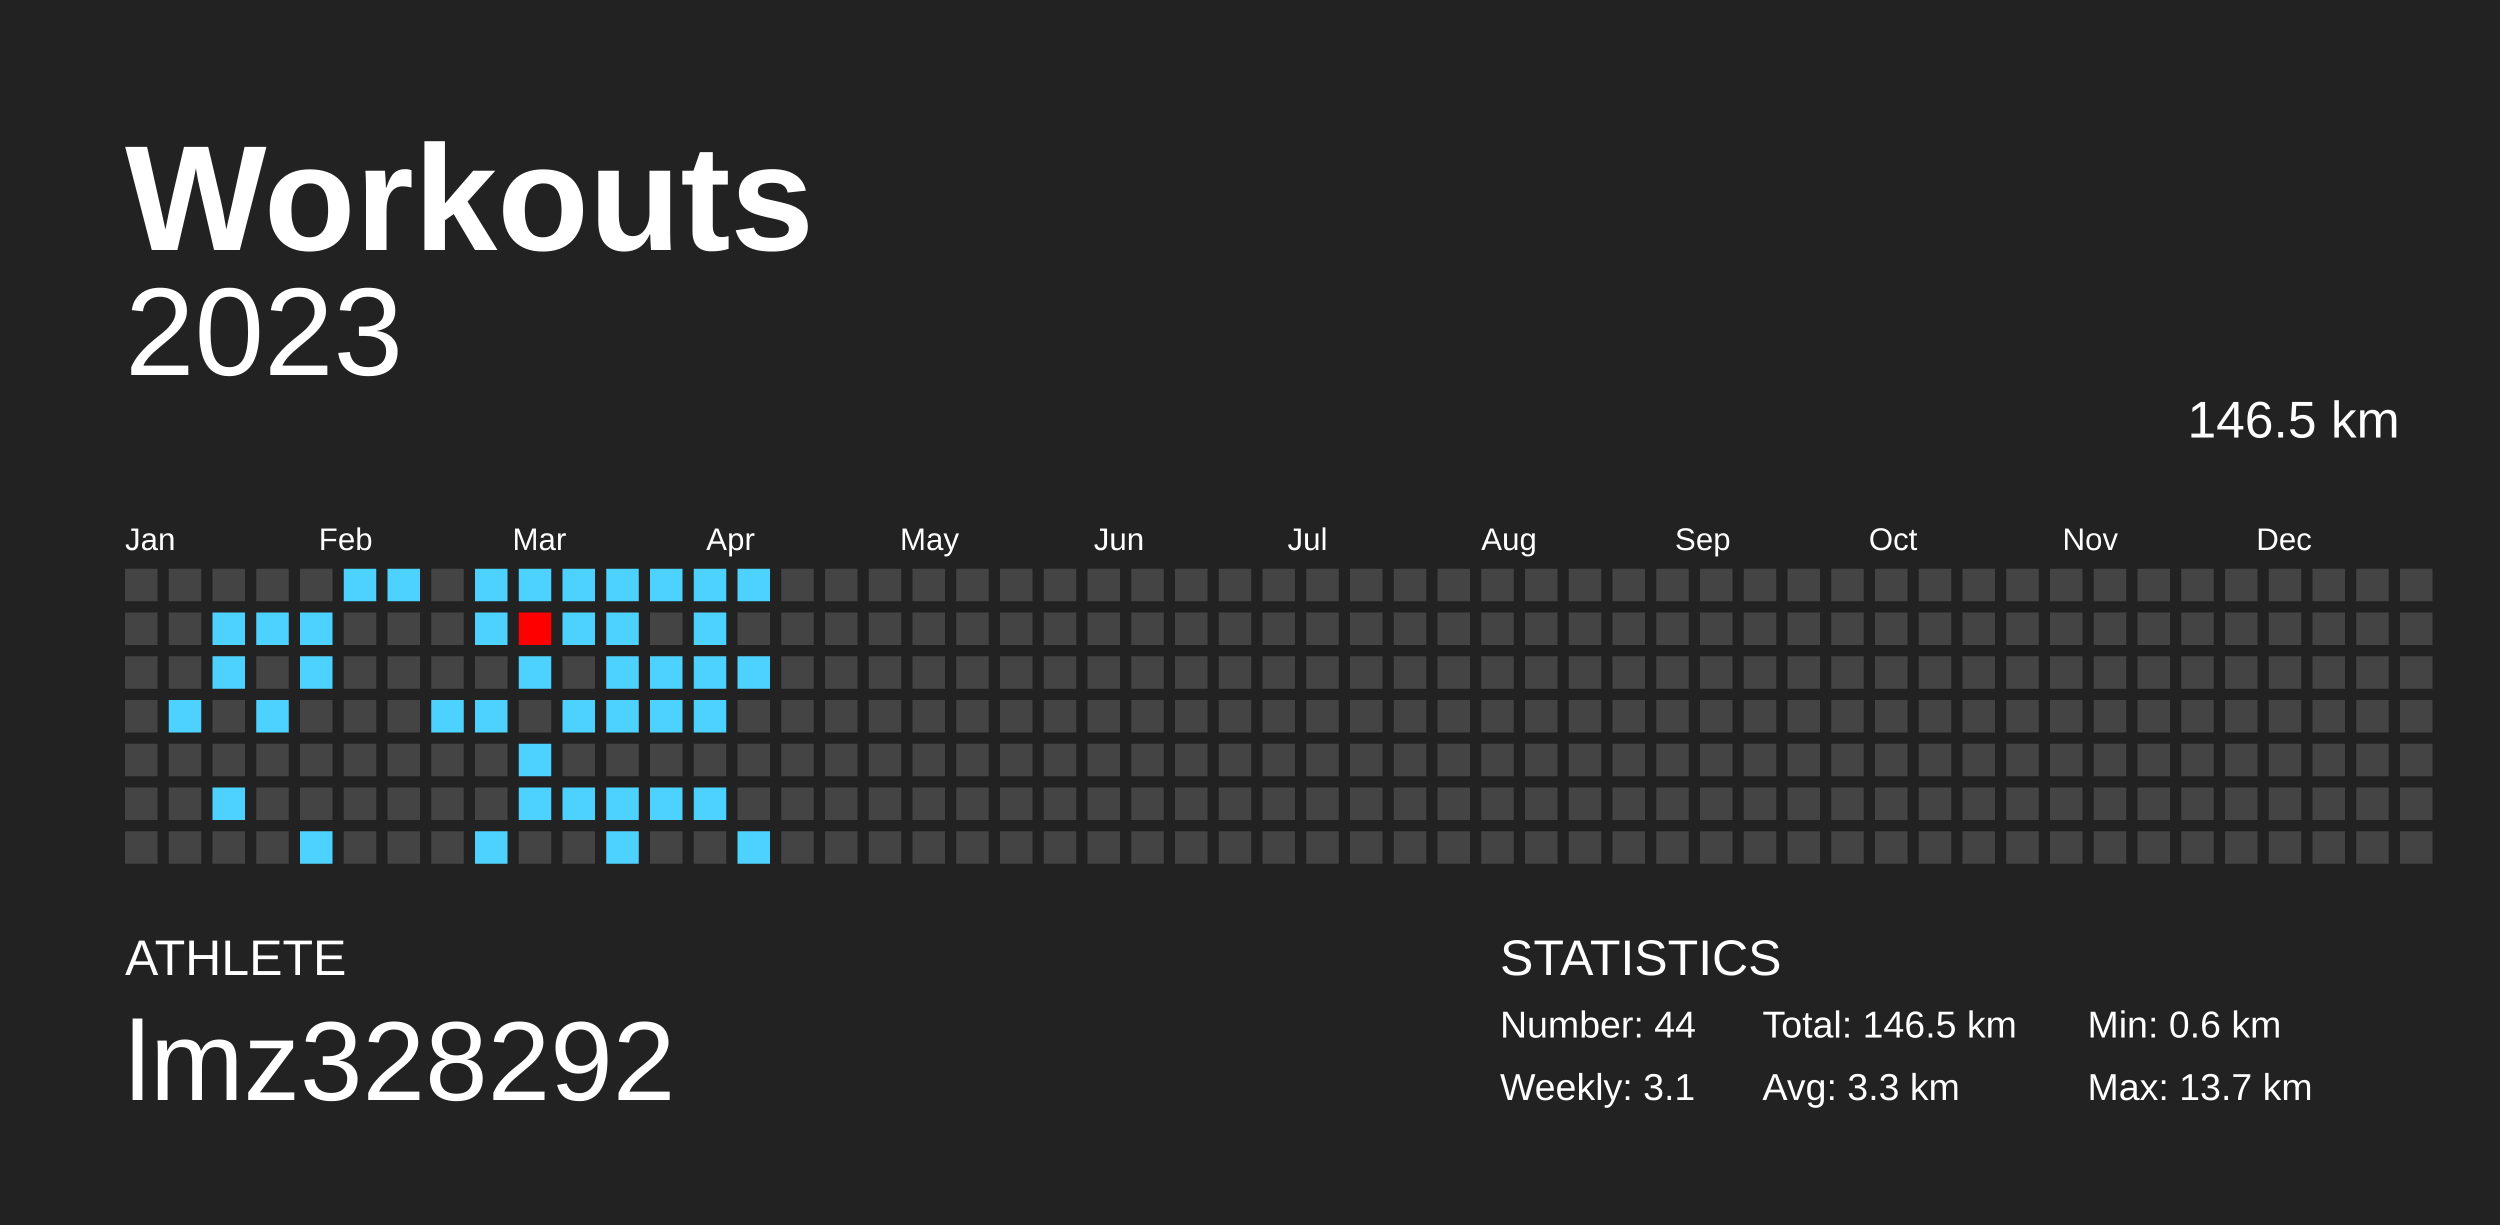
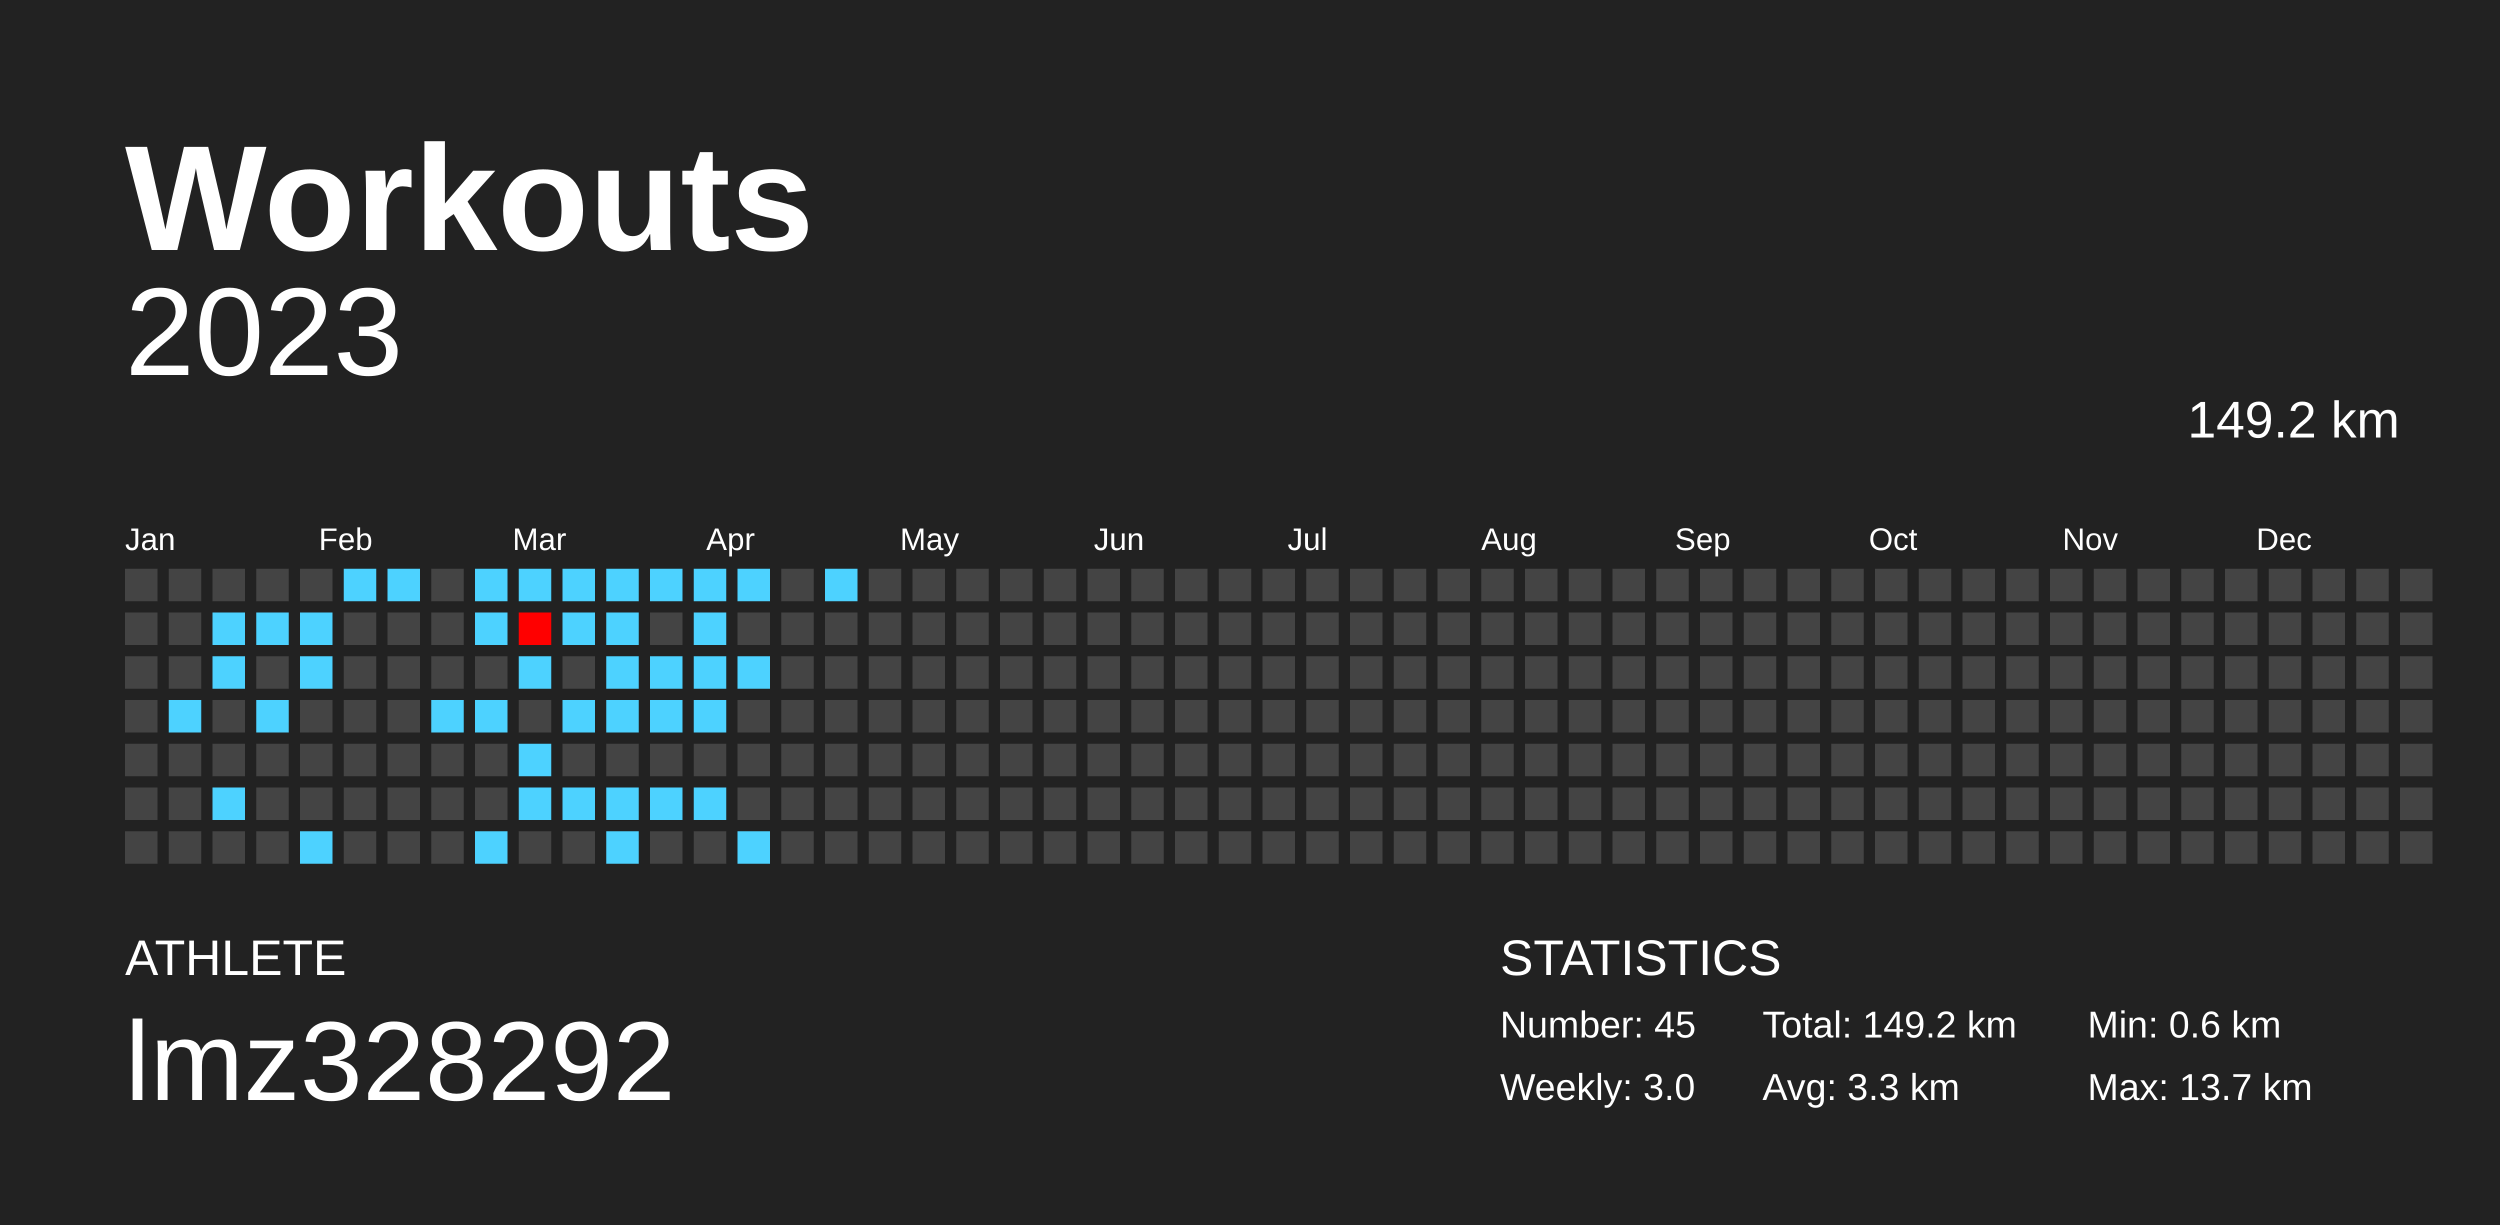
<svg xmlns="http://www.w3.org/2000/svg" baseProfile="full" height="98mm" version="1.1" viewBox="0,0,200,98" width="200mm">
  <defs />
  <rect fill="#222222" height="98" width="200" x="0" y="0" />
  <text fill="#FFFFFF" style="font-size:12px; font-family:Arial; font-weight:bold;" x="10" y="20">Workouts</text>
  <text fill="#FFFFFF" style="font-size:4px; font-family:Arial" x="10" y="78">ATHLETE</text>
  <text fill="#FFFFFF" style="font-size:9px; font-family:Arial" x="10" y="88">lmz328292</text>
  <text fill="#FFFFFF" style="font-size:4px; font-family:Arial" x="120" y="78">STATISTICS</text>
-   <text fill="#FFFFFF" style="font-size:3px; font-family:Arial" x="120" y="83">Number: 44</text>
-   <text fill="#FFFFFF" style="font-size:3px; font-family:Arial" x="120" y="88">Weekly: 3.1</text>
-   <text fill="#FFFFFF" style="font-size:3px; font-family:Arial" x="141" y="83">Total: 146.5 km</text>
+   <text fill="#FFFFFF" style="font-size:3px; font-family:Arial" x="120" y="83">Number: 45</text>
+   <text fill="#FFFFFF" style="font-size:3px; font-family:Arial" x="120" y="88">Weekly: 3.0</text>
+   <text fill="#FFFFFF" style="font-size:3px; font-family:Arial" x="141" y="83">Total: 149.2 km</text>
  <text fill="#FFFFFF" style="font-size:3px; font-family:Arial" x="141" y="88">Avg: 3.3 km</text>
  <text fill="#FFFFFF" style="font-size:3px; font-family:Arial" x="167" y="83">Min: 0.6 km</text>
  <text fill="#FFFFFF" style="font-size:3px; font-family:Arial" x="167" y="88">Max: 13.7 km</text>
  <text alignment-baseline="hanging" fill="#FFFFFF" style="font-size:10.0px; font-family:Arial;" x="10" y="30">2023</text>
-   <text alignment-baseline="hanging" fill="#FFFFFF" style="font-size:4.125px; font-family:Arial;" x="175" y="35">146.5 km</text>
+   <text alignment-baseline="hanging" fill="#FFFFFF" style="font-size:4.125px; font-family:Arial;" x="175" y="35">149.2 km</text>
  <text fill="#FFFFFF" style="font-size:2.5px; font-family:Arial" x="10.0" y="44">Jan</text>
  <text fill="#FFFFFF" style="font-size:2.5px; font-family:Arial" x="25.5" y="44">Feb</text>
  <text fill="#FFFFFF" style="font-size:2.5px; font-family:Arial" x="41.0" y="44">Mar</text>
  <text fill="#FFFFFF" style="font-size:2.5px; font-family:Arial" x="56.5" y="44">Apr</text>
  <text fill="#FFFFFF" style="font-size:2.5px; font-family:Arial" x="72.0" y="44">May</text>
  <text fill="#FFFFFF" style="font-size:2.5px; font-family:Arial" x="87.5" y="44">Jun</text>
  <text fill="#FFFFFF" style="font-size:2.5px; font-family:Arial" x="103.0" y="44">Jul</text>
  <text fill="#FFFFFF" style="font-size:2.5px; font-family:Arial" x="118.5" y="44">Aug</text>
  <text fill="#FFFFFF" style="font-size:2.5px; font-family:Arial" x="134.0" y="44">Sep</text>
  <text fill="#FFFFFF" style="font-size:2.5px; font-family:Arial" x="149.5" y="44">Oct</text>
  <text fill="#FFFFFF" style="font-size:2.5px; font-family:Arial" x="165.0" y="44">Nov</text>
  <text fill="#FFFFFF" style="font-size:2.5px; font-family:Arial" x="180.5" y="44">Dec</text>
  <rect fill="#444444" height="2.6" width="2.6" x="10.0" y="45.5" />
  <rect fill="#444444" height="2.6" width="2.6" x="10.0" y="49.0" />
  <rect fill="#444444" height="2.6" width="2.6" x="10.0" y="52.5" />
  <rect fill="#444444" height="2.6" width="2.6" x="10.0" y="56.0" />
  <rect fill="#444444" height="2.6" width="2.6" x="10.0" y="59.5" />
  <rect fill="#444444" height="2.6" width="2.6" x="10.0" y="63.0" />
  <rect fill="#444444" height="2.6" width="2.6" x="10.0" y="66.5" />
  <rect fill="#444444" height="2.6" width="2.6" x="13.5" y="45.5" />
  <rect fill="#444444" height="2.6" width="2.6" x="13.5" y="49.0" />
  <rect fill="#444444" height="2.6" width="2.6" x="13.5" y="52.5" />
  <rect fill="#4dd2ff" height="2.6" width="2.6" x="13.5" y="56.0" />
  <rect fill="#444444" height="2.6" width="2.6" x="13.5" y="59.5" />
  <rect fill="#444444" height="2.6" width="2.6" x="13.5" y="63.0" />
  <rect fill="#444444" height="2.6" width="2.6" x="13.5" y="66.5" />
  <rect fill="#444444" height="2.6" width="2.6" x="17.0" y="45.5" />
  <rect fill="#4dd2ff" height="2.6" width="2.6" x="17.0" y="49.0" />
  <rect fill="#4dd2ff" height="2.6" width="2.6" x="17.0" y="52.5" />
  <rect fill="#444444" height="2.6" width="2.6" x="17.0" y="56.0" />
  <rect fill="#444444" height="2.6" width="2.6" x="17.0" y="59.5" />
  <rect fill="#4dd2ff" height="2.6" width="2.6" x="17.0" y="63.0" />
  <rect fill="#444444" height="2.6" width="2.6" x="17.0" y="66.5" />
  <rect fill="#444444" height="2.6" width="2.6" x="20.5" y="45.5" />
  <rect fill="#4dd2ff" height="2.6" width="2.6" x="20.5" y="49.0" />
  <rect fill="#444444" height="2.6" width="2.6" x="20.5" y="52.5" />
  <rect fill="#4dd2ff" height="2.6" width="2.6" x="20.5" y="56.0" />
  <rect fill="#444444" height="2.6" width="2.6" x="20.5" y="59.5" />
  <rect fill="#444444" height="2.6" width="2.6" x="20.5" y="63.0" />
  <rect fill="#444444" height="2.6" width="2.6" x="20.5" y="66.5" />
  <rect fill="#444444" height="2.6" width="2.6" x="24.0" y="45.5" />
  <rect fill="#4dd2ff" height="2.6" width="2.6" x="24.0" y="49.0" />
  <rect fill="#4dd2ff" height="2.6" width="2.6" x="24.0" y="52.5" />
  <rect fill="#444444" height="2.6" width="2.6" x="24.0" y="56.0" />
  <rect fill="#444444" height="2.6" width="2.6" x="24.0" y="59.5" />
  <rect fill="#444444" height="2.6" width="2.6" x="24.0" y="63.0" />
  <rect fill="#4dd2ff" height="2.6" width="2.6" x="24.0" y="66.5" />
  <rect fill="#4dd2ff" height="2.6" width="2.6" x="27.5" y="45.5" />
  <rect fill="#444444" height="2.6" width="2.6" x="27.5" y="49.0" />
  <rect fill="#444444" height="2.6" width="2.6" x="27.5" y="52.5" />
  <rect fill="#444444" height="2.6" width="2.6" x="27.5" y="56.0" />
  <rect fill="#444444" height="2.6" width="2.6" x="27.5" y="59.5" />
  <rect fill="#444444" height="2.6" width="2.6" x="27.5" y="63.0" />
  <rect fill="#444444" height="2.6" width="2.6" x="27.5" y="66.5" />
  <rect fill="#4dd2ff" height="2.6" width="2.6" x="31.0" y="45.5" />
  <rect fill="#444444" height="2.6" width="2.6" x="31.0" y="49.0" />
  <rect fill="#444444" height="2.6" width="2.6" x="31.0" y="52.5" />
  <rect fill="#444444" height="2.6" width="2.6" x="31.0" y="56.0" />
  <rect fill="#444444" height="2.6" width="2.6" x="31.0" y="59.5" />
  <rect fill="#444444" height="2.6" width="2.6" x="31.0" y="63.0" />
  <rect fill="#444444" height="2.6" width="2.6" x="31.0" y="66.5" />
  <rect fill="#444444" height="2.6" width="2.6" x="34.5" y="45.5" />
  <rect fill="#444444" height="2.6" width="2.6" x="34.5" y="49.0" />
  <rect fill="#444444" height="2.6" width="2.6" x="34.5" y="52.5" />
  <rect fill="#4dd2ff" height="2.6" width="2.6" x="34.5" y="56.0" />
  <rect fill="#444444" height="2.6" width="2.6" x="34.5" y="59.5" />
  <rect fill="#444444" height="2.6" width="2.6" x="34.5" y="63.0" />
  <rect fill="#444444" height="2.6" width="2.6" x="34.5" y="66.5" />
  <rect fill="#4dd2ff" height="2.6" width="2.6" x="38.0" y="45.5" />
  <rect fill="#4dd2ff" height="2.6" width="2.6" x="38.0" y="49.0" />
  <rect fill="#444444" height="2.6" width="2.6" x="38.0" y="52.5" />
  <rect fill="#4dd2ff" height="2.6" width="2.6" x="38.0" y="56.0" />
  <rect fill="#444444" height="2.6" width="2.6" x="38.0" y="59.5" />
  <rect fill="#444444" height="2.6" width="2.6" x="38.0" y="63.0" />
  <rect fill="#4dd2ff" height="2.6" width="2.6" x="38.0" y="66.5" />
  <rect fill="#4dd2ff" height="2.6" width="2.6" x="41.5" y="45.5" />
  <rect fill="#ff0000" height="2.6" width="2.6" x="41.5" y="49.0" />
  <rect fill="#4dd2ff" height="2.6" width="2.6" x="41.5" y="52.5" />
  <rect fill="#444444" height="2.6" width="2.6" x="41.5" y="56.0" />
  <rect fill="#4dd2ff" height="2.6" width="2.6" x="41.5" y="59.5" />
  <rect fill="#4dd2ff" height="2.6" width="2.6" x="41.5" y="63.0" />
  <rect fill="#444444" height="2.6" width="2.6" x="41.5" y="66.5" />
  <rect fill="#4dd2ff" height="2.6" width="2.6" x="45.0" y="45.5" />
  <rect fill="#4dd2ff" height="2.6" width="2.6" x="45.0" y="49.0" />
  <rect fill="#444444" height="2.6" width="2.6" x="45.0" y="52.5" />
  <rect fill="#4dd2ff" height="2.6" width="2.6" x="45.0" y="56.0" />
  <rect fill="#444444" height="2.6" width="2.6" x="45.0" y="59.5" />
  <rect fill="#4dd2ff" height="2.6" width="2.6" x="45.0" y="63.0" />
  <rect fill="#444444" height="2.6" width="2.6" x="45.0" y="66.5" />
  <rect fill="#4dd2ff" height="2.6" width="2.6" x="48.5" y="45.5" />
  <rect fill="#4dd2ff" height="2.6" width="2.6" x="48.5" y="49.0" />
  <rect fill="#4dd2ff" height="2.6" width="2.6" x="48.5" y="52.5" />
  <rect fill="#4dd2ff" height="2.6" width="2.6" x="48.5" y="56.0" />
  <rect fill="#444444" height="2.6" width="2.6" x="48.5" y="59.5" />
  <rect fill="#4dd2ff" height="2.6" width="2.6" x="48.5" y="63.0" />
  <rect fill="#4dd2ff" height="2.6" width="2.6" x="48.5" y="66.5" />
  <rect fill="#4dd2ff" height="2.6" width="2.6" x="52.0" y="45.5" />
  <rect fill="#444444" height="2.6" width="2.6" x="52.0" y="49.0" />
  <rect fill="#4dd2ff" height="2.6" width="2.6" x="52.0" y="52.5" />
  <rect fill="#4dd2ff" height="2.6" width="2.6" x="52.0" y="56.0" />
  <rect fill="#444444" height="2.6" width="2.6" x="52.0" y="59.5" />
  <rect fill="#4dd2ff" height="2.6" width="2.6" x="52.0" y="63.0" />
  <rect fill="#444444" height="2.6" width="2.6" x="52.0" y="66.5" />
  <rect fill="#4dd2ff" height="2.6" width="2.6" x="55.5" y="45.5" />
  <rect fill="#4dd2ff" height="2.6" width="2.6" x="55.5" y="49.0" />
  <rect fill="#4dd2ff" height="2.6" width="2.6" x="55.5" y="52.5" />
  <rect fill="#4dd2ff" height="2.6" width="2.6" x="55.5" y="56.0" />
  <rect fill="#444444" height="2.6" width="2.6" x="55.5" y="59.5" />
  <rect fill="#4dd2ff" height="2.6" width="2.6" x="55.5" y="63.0" />
  <rect fill="#444444" height="2.6" width="2.6" x="55.5" y="66.5" />
  <rect fill="#4dd2ff" height="2.6" width="2.6" x="59.0" y="45.5" />
  <rect fill="#444444" height="2.6" width="2.6" x="59.0" y="49.0" />
  <rect fill="#4dd2ff" height="2.6" width="2.6" x="59.0" y="52.5" />
  <rect fill="#444444" height="2.6" width="2.6" x="59.0" y="56.0" />
  <rect fill="#444444" height="2.6" width="2.6" x="59.0" y="59.5" />
  <rect fill="#444444" height="2.6" width="2.6" x="59.0" y="63.0" />
  <rect fill="#4dd2ff" height="2.6" width="2.6" x="59.0" y="66.5" />
  <rect fill="#444444" height="2.6" width="2.6" x="62.5" y="45.5" />
  <rect fill="#444444" height="2.6" width="2.6" x="62.5" y="49.0" />
  <rect fill="#444444" height="2.6" width="2.6" x="62.5" y="52.5" />
  <rect fill="#444444" height="2.6" width="2.6" x="62.5" y="56.0" />
  <rect fill="#444444" height="2.6" width="2.6" x="62.5" y="59.5" />
  <rect fill="#444444" height="2.6" width="2.6" x="62.5" y="63.0" />
  <rect fill="#444444" height="2.6" width="2.6" x="62.5" y="66.5" />
-   <rect fill="#444444" height="2.6" width="2.6" x="66.0" y="45.5" />
+   <rect fill="#4dd2ff" height="2.6" width="2.6" x="66.0" y="45.5" />
  <rect fill="#444444" height="2.6" width="2.6" x="66.0" y="49.0" />
  <rect fill="#444444" height="2.6" width="2.6" x="66.0" y="52.5" />
  <rect fill="#444444" height="2.6" width="2.6" x="66.0" y="56.0" />
  <rect fill="#444444" height="2.6" width="2.6" x="66.0" y="59.5" />
  <rect fill="#444444" height="2.6" width="2.6" x="66.0" y="63.0" />
  <rect fill="#444444" height="2.6" width="2.6" x="66.0" y="66.5" />
  <rect fill="#444444" height="2.6" width="2.6" x="69.5" y="45.5" />
  <rect fill="#444444" height="2.6" width="2.6" x="69.5" y="49.0" />
  <rect fill="#444444" height="2.6" width="2.6" x="69.5" y="52.5" />
  <rect fill="#444444" height="2.6" width="2.6" x="69.5" y="56.0" />
  <rect fill="#444444" height="2.6" width="2.6" x="69.5" y="59.5" />
  <rect fill="#444444" height="2.6" width="2.6" x="69.5" y="63.0" />
  <rect fill="#444444" height="2.6" width="2.6" x="69.5" y="66.5" />
  <rect fill="#444444" height="2.6" width="2.6" x="73.0" y="45.5" />
  <rect fill="#444444" height="2.6" width="2.6" x="73.0" y="49.0" />
  <rect fill="#444444" height="2.6" width="2.6" x="73.0" y="52.5" />
  <rect fill="#444444" height="2.6" width="2.6" x="73.0" y="56.0" />
  <rect fill="#444444" height="2.6" width="2.6" x="73.0" y="59.5" />
  <rect fill="#444444" height="2.6" width="2.6" x="73.0" y="63.0" />
  <rect fill="#444444" height="2.6" width="2.6" x="73.0" y="66.5" />
  <rect fill="#444444" height="2.6" width="2.6" x="76.5" y="45.5" />
  <rect fill="#444444" height="2.6" width="2.6" x="76.5" y="49.0" />
  <rect fill="#444444" height="2.6" width="2.6" x="76.5" y="52.5" />
  <rect fill="#444444" height="2.6" width="2.6" x="76.5" y="56.0" />
  <rect fill="#444444" height="2.6" width="2.6" x="76.5" y="59.5" />
  <rect fill="#444444" height="2.6" width="2.6" x="76.5" y="63.0" />
  <rect fill="#444444" height="2.6" width="2.6" x="76.5" y="66.5" />
  <rect fill="#444444" height="2.6" width="2.6" x="80.0" y="45.5" />
  <rect fill="#444444" height="2.6" width="2.6" x="80.0" y="49.0" />
  <rect fill="#444444" height="2.6" width="2.6" x="80.0" y="52.5" />
  <rect fill="#444444" height="2.6" width="2.6" x="80.0" y="56.0" />
  <rect fill="#444444" height="2.6" width="2.6" x="80.0" y="59.5" />
  <rect fill="#444444" height="2.6" width="2.6" x="80.0" y="63.0" />
  <rect fill="#444444" height="2.6" width="2.6" x="80.0" y="66.5" />
  <rect fill="#444444" height="2.6" width="2.6" x="83.5" y="45.5" />
  <rect fill="#444444" height="2.6" width="2.6" x="83.5" y="49.0" />
  <rect fill="#444444" height="2.6" width="2.6" x="83.5" y="52.5" />
  <rect fill="#444444" height="2.6" width="2.6" x="83.5" y="56.0" />
  <rect fill="#444444" height="2.6" width="2.6" x="83.5" y="59.5" />
  <rect fill="#444444" height="2.6" width="2.6" x="83.5" y="63.0" />
  <rect fill="#444444" height="2.6" width="2.6" x="83.5" y="66.5" />
  <rect fill="#444444" height="2.6" width="2.6" x="87.0" y="45.5" />
  <rect fill="#444444" height="2.6" width="2.6" x="87.0" y="49.0" />
  <rect fill="#444444" height="2.6" width="2.6" x="87.0" y="52.5" />
  <rect fill="#444444" height="2.6" width="2.6" x="87.0" y="56.0" />
  <rect fill="#444444" height="2.6" width="2.6" x="87.0" y="59.5" />
  <rect fill="#444444" height="2.6" width="2.6" x="87.0" y="63.0" />
  <rect fill="#444444" height="2.6" width="2.6" x="87.0" y="66.5" />
  <rect fill="#444444" height="2.6" width="2.6" x="90.5" y="45.5" />
  <rect fill="#444444" height="2.6" width="2.6" x="90.5" y="49.0" />
  <rect fill="#444444" height="2.6" width="2.6" x="90.5" y="52.5" />
  <rect fill="#444444" height="2.6" width="2.6" x="90.5" y="56.0" />
  <rect fill="#444444" height="2.6" width="2.6" x="90.5" y="59.5" />
  <rect fill="#444444" height="2.6" width="2.6" x="90.5" y="63.0" />
  <rect fill="#444444" height="2.6" width="2.6" x="90.5" y="66.5" />
  <rect fill="#444444" height="2.6" width="2.6" x="94.0" y="45.5" />
  <rect fill="#444444" height="2.6" width="2.6" x="94.0" y="49.0" />
  <rect fill="#444444" height="2.6" width="2.6" x="94.0" y="52.5" />
  <rect fill="#444444" height="2.6" width="2.6" x="94.0" y="56.0" />
  <rect fill="#444444" height="2.6" width="2.6" x="94.0" y="59.5" />
  <rect fill="#444444" height="2.6" width="2.6" x="94.0" y="63.0" />
  <rect fill="#444444" height="2.6" width="2.6" x="94.0" y="66.5" />
  <rect fill="#444444" height="2.6" width="2.6" x="97.5" y="45.5" />
  <rect fill="#444444" height="2.6" width="2.6" x="97.5" y="49.0" />
  <rect fill="#444444" height="2.6" width="2.6" x="97.5" y="52.5" />
  <rect fill="#444444" height="2.6" width="2.6" x="97.5" y="56.0" />
  <rect fill="#444444" height="2.6" width="2.6" x="97.5" y="59.5" />
  <rect fill="#444444" height="2.6" width="2.6" x="97.5" y="63.0" />
  <rect fill="#444444" height="2.6" width="2.6" x="97.5" y="66.5" />
  <rect fill="#444444" height="2.6" width="2.6" x="101.0" y="45.5" />
  <rect fill="#444444" height="2.6" width="2.6" x="101.0" y="49.0" />
  <rect fill="#444444" height="2.6" width="2.6" x="101.0" y="52.5" />
  <rect fill="#444444" height="2.6" width="2.6" x="101.0" y="56.0" />
  <rect fill="#444444" height="2.6" width="2.6" x="101.0" y="59.5" />
  <rect fill="#444444" height="2.6" width="2.6" x="101.0" y="63.0" />
  <rect fill="#444444" height="2.6" width="2.6" x="101.0" y="66.5" />
  <rect fill="#444444" height="2.6" width="2.6" x="104.5" y="45.5" />
  <rect fill="#444444" height="2.6" width="2.6" x="104.5" y="49.0" />
  <rect fill="#444444" height="2.6" width="2.6" x="104.5" y="52.5" />
  <rect fill="#444444" height="2.6" width="2.6" x="104.5" y="56.0" />
  <rect fill="#444444" height="2.6" width="2.6" x="104.5" y="59.5" />
  <rect fill="#444444" height="2.6" width="2.6" x="104.5" y="63.0" />
  <rect fill="#444444" height="2.6" width="2.6" x="104.5" y="66.5" />
  <rect fill="#444444" height="2.6" width="2.6" x="108.0" y="45.5" />
  <rect fill="#444444" height="2.6" width="2.6" x="108.0" y="49.0" />
  <rect fill="#444444" height="2.6" width="2.6" x="108.0" y="52.5" />
  <rect fill="#444444" height="2.6" width="2.6" x="108.0" y="56.0" />
  <rect fill="#444444" height="2.6" width="2.6" x="108.0" y="59.5" />
  <rect fill="#444444" height="2.6" width="2.6" x="108.0" y="63.0" />
  <rect fill="#444444" height="2.6" width="2.6" x="108.0" y="66.5" />
  <rect fill="#444444" height="2.6" width="2.6" x="111.5" y="45.5" />
  <rect fill="#444444" height="2.6" width="2.6" x="111.5" y="49.0" />
  <rect fill="#444444" height="2.6" width="2.6" x="111.5" y="52.5" />
  <rect fill="#444444" height="2.6" width="2.6" x="111.5" y="56.0" />
  <rect fill="#444444" height="2.6" width="2.6" x="111.5" y="59.5" />
  <rect fill="#444444" height="2.6" width="2.6" x="111.5" y="63.0" />
  <rect fill="#444444" height="2.6" width="2.6" x="111.5" y="66.5" />
  <rect fill="#444444" height="2.6" width="2.6" x="115.0" y="45.5" />
  <rect fill="#444444" height="2.6" width="2.6" x="115.0" y="49.0" />
  <rect fill="#444444" height="2.6" width="2.6" x="115.0" y="52.5" />
  <rect fill="#444444" height="2.6" width="2.6" x="115.0" y="56.0" />
  <rect fill="#444444" height="2.6" width="2.6" x="115.0" y="59.5" />
  <rect fill="#444444" height="2.6" width="2.6" x="115.0" y="63.0" />
  <rect fill="#444444" height="2.6" width="2.6" x="115.0" y="66.5" />
  <rect fill="#444444" height="2.6" width="2.6" x="118.5" y="45.5" />
  <rect fill="#444444" height="2.6" width="2.6" x="118.5" y="49.0" />
  <rect fill="#444444" height="2.6" width="2.6" x="118.5" y="52.5" />
  <rect fill="#444444" height="2.6" width="2.6" x="118.5" y="56.0" />
  <rect fill="#444444" height="2.6" width="2.6" x="118.5" y="59.5" />
  <rect fill="#444444" height="2.6" width="2.6" x="118.5" y="63.0" />
  <rect fill="#444444" height="2.6" width="2.6" x="118.5" y="66.5" />
  <rect fill="#444444" height="2.6" width="2.6" x="122.0" y="45.5" />
  <rect fill="#444444" height="2.6" width="2.6" x="122.0" y="49.0" />
  <rect fill="#444444" height="2.6" width="2.6" x="122.0" y="52.5" />
  <rect fill="#444444" height="2.6" width="2.6" x="122.0" y="56.0" />
  <rect fill="#444444" height="2.6" width="2.6" x="122.0" y="59.5" />
  <rect fill="#444444" height="2.6" width="2.6" x="122.0" y="63.0" />
  <rect fill="#444444" height="2.6" width="2.6" x="122.0" y="66.5" />
  <rect fill="#444444" height="2.6" width="2.6" x="125.5" y="45.5" />
  <rect fill="#444444" height="2.6" width="2.6" x="125.5" y="49.0" />
  <rect fill="#444444" height="2.6" width="2.6" x="125.5" y="52.5" />
  <rect fill="#444444" height="2.6" width="2.6" x="125.5" y="56.0" />
  <rect fill="#444444" height="2.6" width="2.6" x="125.5" y="59.5" />
  <rect fill="#444444" height="2.6" width="2.6" x="125.5" y="63.0" />
  <rect fill="#444444" height="2.6" width="2.6" x="125.5" y="66.5" />
  <rect fill="#444444" height="2.6" width="2.6" x="129.0" y="45.5" />
  <rect fill="#444444" height="2.6" width="2.6" x="129.0" y="49.0" />
  <rect fill="#444444" height="2.6" width="2.6" x="129.0" y="52.5" />
  <rect fill="#444444" height="2.6" width="2.6" x="129.0" y="56.0" />
  <rect fill="#444444" height="2.6" width="2.6" x="129.0" y="59.5" />
  <rect fill="#444444" height="2.6" width="2.6" x="129.0" y="63.0" />
  <rect fill="#444444" height="2.6" width="2.6" x="129.0" y="66.5" />
  <rect fill="#444444" height="2.6" width="2.6" x="132.5" y="45.5" />
  <rect fill="#444444" height="2.6" width="2.6" x="132.5" y="49.0" />
  <rect fill="#444444" height="2.6" width="2.6" x="132.5" y="52.5" />
  <rect fill="#444444" height="2.6" width="2.6" x="132.5" y="56.0" />
  <rect fill="#444444" height="2.6" width="2.6" x="132.5" y="59.5" />
  <rect fill="#444444" height="2.6" width="2.6" x="132.5" y="63.0" />
  <rect fill="#444444" height="2.6" width="2.6" x="132.5" y="66.5" />
  <rect fill="#444444" height="2.6" width="2.6" x="136.0" y="45.5" />
  <rect fill="#444444" height="2.6" width="2.6" x="136.0" y="49.0" />
  <rect fill="#444444" height="2.6" width="2.6" x="136.0" y="52.5" />
  <rect fill="#444444" height="2.6" width="2.6" x="136.0" y="56.0" />
  <rect fill="#444444" height="2.6" width="2.6" x="136.0" y="59.5" />
  <rect fill="#444444" height="2.6" width="2.6" x="136.0" y="63.0" />
  <rect fill="#444444" height="2.6" width="2.6" x="136.0" y="66.5" />
  <rect fill="#444444" height="2.6" width="2.6" x="139.5" y="45.5" />
  <rect fill="#444444" height="2.6" width="2.6" x="139.5" y="49.0" />
  <rect fill="#444444" height="2.6" width="2.6" x="139.5" y="52.5" />
  <rect fill="#444444" height="2.6" width="2.6" x="139.5" y="56.0" />
  <rect fill="#444444" height="2.6" width="2.6" x="139.5" y="59.5" />
  <rect fill="#444444" height="2.6" width="2.6" x="139.5" y="63.0" />
  <rect fill="#444444" height="2.6" width="2.6" x="139.5" y="66.5" />
  <rect fill="#444444" height="2.6" width="2.6" x="143.0" y="45.5" />
  <rect fill="#444444" height="2.6" width="2.6" x="143.0" y="49.0" />
  <rect fill="#444444" height="2.6" width="2.6" x="143.0" y="52.5" />
  <rect fill="#444444" height="2.6" width="2.6" x="143.0" y="56.0" />
  <rect fill="#444444" height="2.6" width="2.6" x="143.0" y="59.5" />
  <rect fill="#444444" height="2.6" width="2.6" x="143.0" y="63.0" />
  <rect fill="#444444" height="2.6" width="2.6" x="143.0" y="66.5" />
  <rect fill="#444444" height="2.6" width="2.6" x="146.5" y="45.5" />
  <rect fill="#444444" height="2.6" width="2.6" x="146.5" y="49.0" />
  <rect fill="#444444" height="2.6" width="2.6" x="146.5" y="52.5" />
  <rect fill="#444444" height="2.6" width="2.6" x="146.5" y="56.0" />
  <rect fill="#444444" height="2.6" width="2.6" x="146.5" y="59.5" />
  <rect fill="#444444" height="2.6" width="2.6" x="146.5" y="63.0" />
  <rect fill="#444444" height="2.6" width="2.6" x="146.5" y="66.5" />
  <rect fill="#444444" height="2.6" width="2.6" x="150.0" y="45.5" />
  <rect fill="#444444" height="2.6" width="2.6" x="150.0" y="49.0" />
  <rect fill="#444444" height="2.6" width="2.6" x="150.0" y="52.5" />
  <rect fill="#444444" height="2.6" width="2.6" x="150.0" y="56.0" />
  <rect fill="#444444" height="2.6" width="2.6" x="150.0" y="59.5" />
  <rect fill="#444444" height="2.6" width="2.6" x="150.0" y="63.0" />
  <rect fill="#444444" height="2.6" width="2.6" x="150.0" y="66.5" />
  <rect fill="#444444" height="2.6" width="2.6" x="153.5" y="45.5" />
  <rect fill="#444444" height="2.6" width="2.6" x="153.5" y="49.0" />
  <rect fill="#444444" height="2.6" width="2.6" x="153.5" y="52.5" />
  <rect fill="#444444" height="2.6" width="2.6" x="153.5" y="56.0" />
  <rect fill="#444444" height="2.6" width="2.6" x="153.5" y="59.5" />
  <rect fill="#444444" height="2.6" width="2.6" x="153.5" y="63.0" />
  <rect fill="#444444" height="2.6" width="2.6" x="153.5" y="66.5" />
  <rect fill="#444444" height="2.6" width="2.6" x="157.0" y="45.5" />
  <rect fill="#444444" height="2.6" width="2.6" x="157.0" y="49.0" />
  <rect fill="#444444" height="2.6" width="2.6" x="157.0" y="52.5" />
  <rect fill="#444444" height="2.6" width="2.6" x="157.0" y="56.0" />
  <rect fill="#444444" height="2.6" width="2.6" x="157.0" y="59.5" />
  <rect fill="#444444" height="2.6" width="2.6" x="157.0" y="63.0" />
  <rect fill="#444444" height="2.6" width="2.6" x="157.0" y="66.5" />
  <rect fill="#444444" height="2.6" width="2.6" x="160.5" y="45.5" />
  <rect fill="#444444" height="2.6" width="2.6" x="160.5" y="49.0" />
  <rect fill="#444444" height="2.6" width="2.6" x="160.5" y="52.5" />
  <rect fill="#444444" height="2.6" width="2.6" x="160.5" y="56.0" />
  <rect fill="#444444" height="2.6" width="2.6" x="160.5" y="59.5" />
  <rect fill="#444444" height="2.6" width="2.6" x="160.5" y="63.0" />
  <rect fill="#444444" height="2.6" width="2.6" x="160.5" y="66.5" />
  <rect fill="#444444" height="2.6" width="2.6" x="164.0" y="45.5" />
  <rect fill="#444444" height="2.6" width="2.6" x="164.0" y="49.0" />
  <rect fill="#444444" height="2.6" width="2.6" x="164.0" y="52.5" />
  <rect fill="#444444" height="2.6" width="2.6" x="164.0" y="56.0" />
  <rect fill="#444444" height="2.6" width="2.6" x="164.0" y="59.5" />
  <rect fill="#444444" height="2.6" width="2.6" x="164.0" y="63.0" />
  <rect fill="#444444" height="2.6" width="2.6" x="164.0" y="66.5" />
  <rect fill="#444444" height="2.6" width="2.6" x="167.5" y="45.5" />
  <rect fill="#444444" height="2.6" width="2.6" x="167.5" y="49.0" />
  <rect fill="#444444" height="2.6" width="2.6" x="167.5" y="52.5" />
  <rect fill="#444444" height="2.6" width="2.6" x="167.5" y="56.0" />
  <rect fill="#444444" height="2.6" width="2.6" x="167.5" y="59.5" />
  <rect fill="#444444" height="2.6" width="2.6" x="167.5" y="63.0" />
  <rect fill="#444444" height="2.6" width="2.6" x="167.5" y="66.5" />
  <rect fill="#444444" height="2.6" width="2.6" x="171.0" y="45.5" />
  <rect fill="#444444" height="2.6" width="2.6" x="171.0" y="49.0" />
  <rect fill="#444444" height="2.6" width="2.6" x="171.0" y="52.5" />
  <rect fill="#444444" height="2.6" width="2.6" x="171.0" y="56.0" />
  <rect fill="#444444" height="2.6" width="2.6" x="171.0" y="59.5" />
  <rect fill="#444444" height="2.6" width="2.6" x="171.0" y="63.0" />
  <rect fill="#444444" height="2.6" width="2.6" x="171.0" y="66.5" />
  <rect fill="#444444" height="2.6" width="2.6" x="174.5" y="45.5" />
  <rect fill="#444444" height="2.6" width="2.6" x="174.5" y="49.0" />
  <rect fill="#444444" height="2.6" width="2.6" x="174.5" y="52.5" />
  <rect fill="#444444" height="2.6" width="2.6" x="174.5" y="56.0" />
  <rect fill="#444444" height="2.6" width="2.6" x="174.5" y="59.5" />
  <rect fill="#444444" height="2.6" width="2.6" x="174.5" y="63.0" />
  <rect fill="#444444" height="2.6" width="2.6" x="174.5" y="66.5" />
  <rect fill="#444444" height="2.6" width="2.6" x="178.0" y="45.5" />
  <rect fill="#444444" height="2.6" width="2.6" x="178.0" y="49.0" />
  <rect fill="#444444" height="2.6" width="2.6" x="178.0" y="52.5" />
  <rect fill="#444444" height="2.6" width="2.6" x="178.0" y="56.0" />
  <rect fill="#444444" height="2.6" width="2.6" x="178.0" y="59.5" />
  <rect fill="#444444" height="2.6" width="2.6" x="178.0" y="63.0" />
  <rect fill="#444444" height="2.6" width="2.6" x="178.0" y="66.5" />
  <rect fill="#444444" height="2.6" width="2.6" x="181.5" y="45.5" />
  <rect fill="#444444" height="2.6" width="2.6" x="181.5" y="49.0" />
  <rect fill="#444444" height="2.6" width="2.6" x="181.5" y="52.5" />
  <rect fill="#444444" height="2.6" width="2.6" x="181.5" y="56.0" />
  <rect fill="#444444" height="2.6" width="2.6" x="181.5" y="59.5" />
  <rect fill="#444444" height="2.6" width="2.6" x="181.5" y="63.0" />
  <rect fill="#444444" height="2.6" width="2.6" x="181.5" y="66.5" />
  <rect fill="#444444" height="2.6" width="2.6" x="185.0" y="45.5" />
  <rect fill="#444444" height="2.6" width="2.6" x="185.0" y="49.0" />
  <rect fill="#444444" height="2.6" width="2.6" x="185.0" y="52.5" />
  <rect fill="#444444" height="2.6" width="2.6" x="185.0" y="56.0" />
  <rect fill="#444444" height="2.6" width="2.6" x="185.0" y="59.5" />
  <rect fill="#444444" height="2.6" width="2.6" x="185.0" y="63.0" />
  <rect fill="#444444" height="2.6" width="2.6" x="185.0" y="66.5" />
  <rect fill="#444444" height="2.6" width="2.6" x="188.5" y="45.5" />
  <rect fill="#444444" height="2.6" width="2.6" x="188.5" y="49.0" />
  <rect fill="#444444" height="2.6" width="2.6" x="188.5" y="52.5" />
  <rect fill="#444444" height="2.6" width="2.6" x="188.5" y="56.0" />
  <rect fill="#444444" height="2.6" width="2.6" x="188.5" y="59.5" />
  <rect fill="#444444" height="2.6" width="2.6" x="188.5" y="63.0" />
  <rect fill="#444444" height="2.6" width="2.6" x="188.5" y="66.5" />
  <rect fill="#444444" height="2.6" width="2.6" x="192.0" y="45.5" />
  <rect fill="#444444" height="2.6" width="2.6" x="192.0" y="49.0" />
  <rect fill="#444444" height="2.6" width="2.6" x="192.0" y="52.5" />
  <rect fill="#444444" height="2.6" width="2.6" x="192.0" y="56.0" />
  <rect fill="#444444" height="2.6" width="2.6" x="192.0" y="59.5" />
  <rect fill="#444444" height="2.6" width="2.6" x="192.0" y="63.0" />
  <rect fill="#444444" height="2.6" width="2.6" x="192.0" y="66.5" />
</svg>
